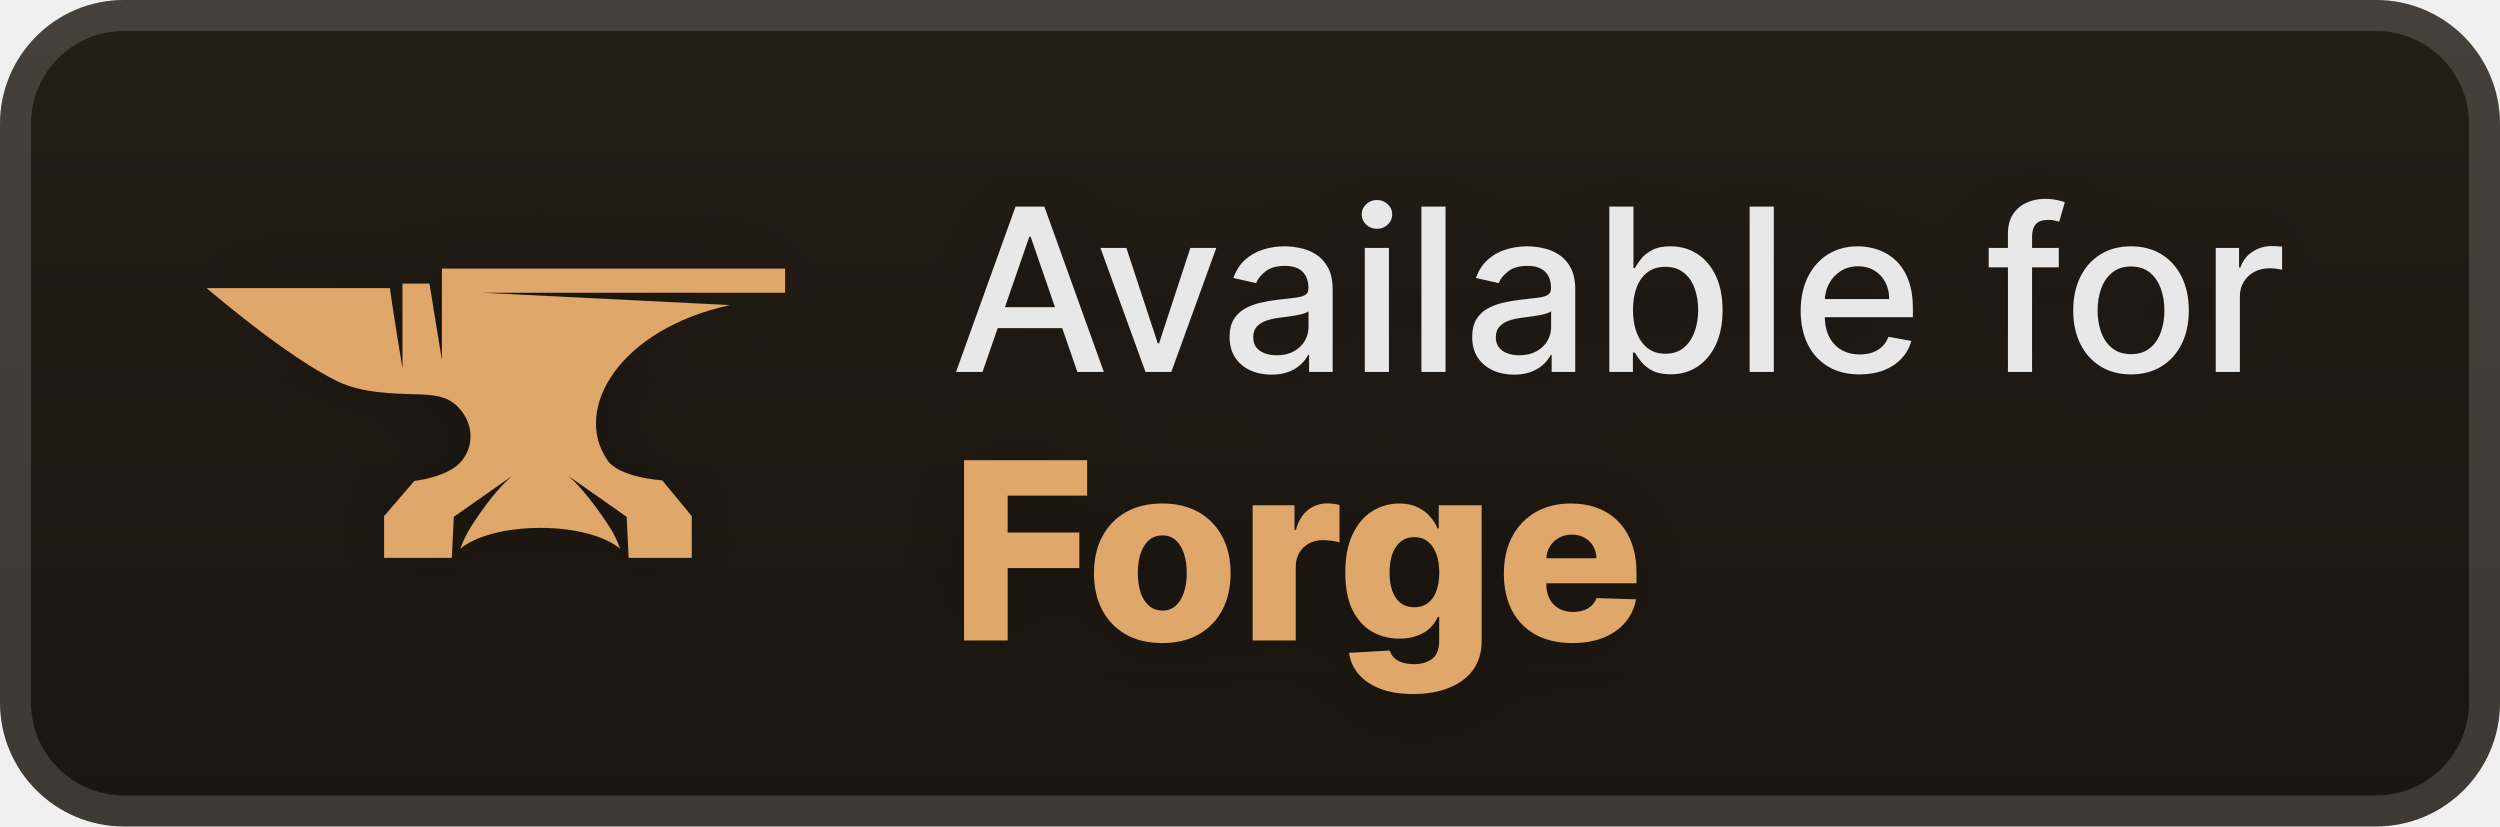
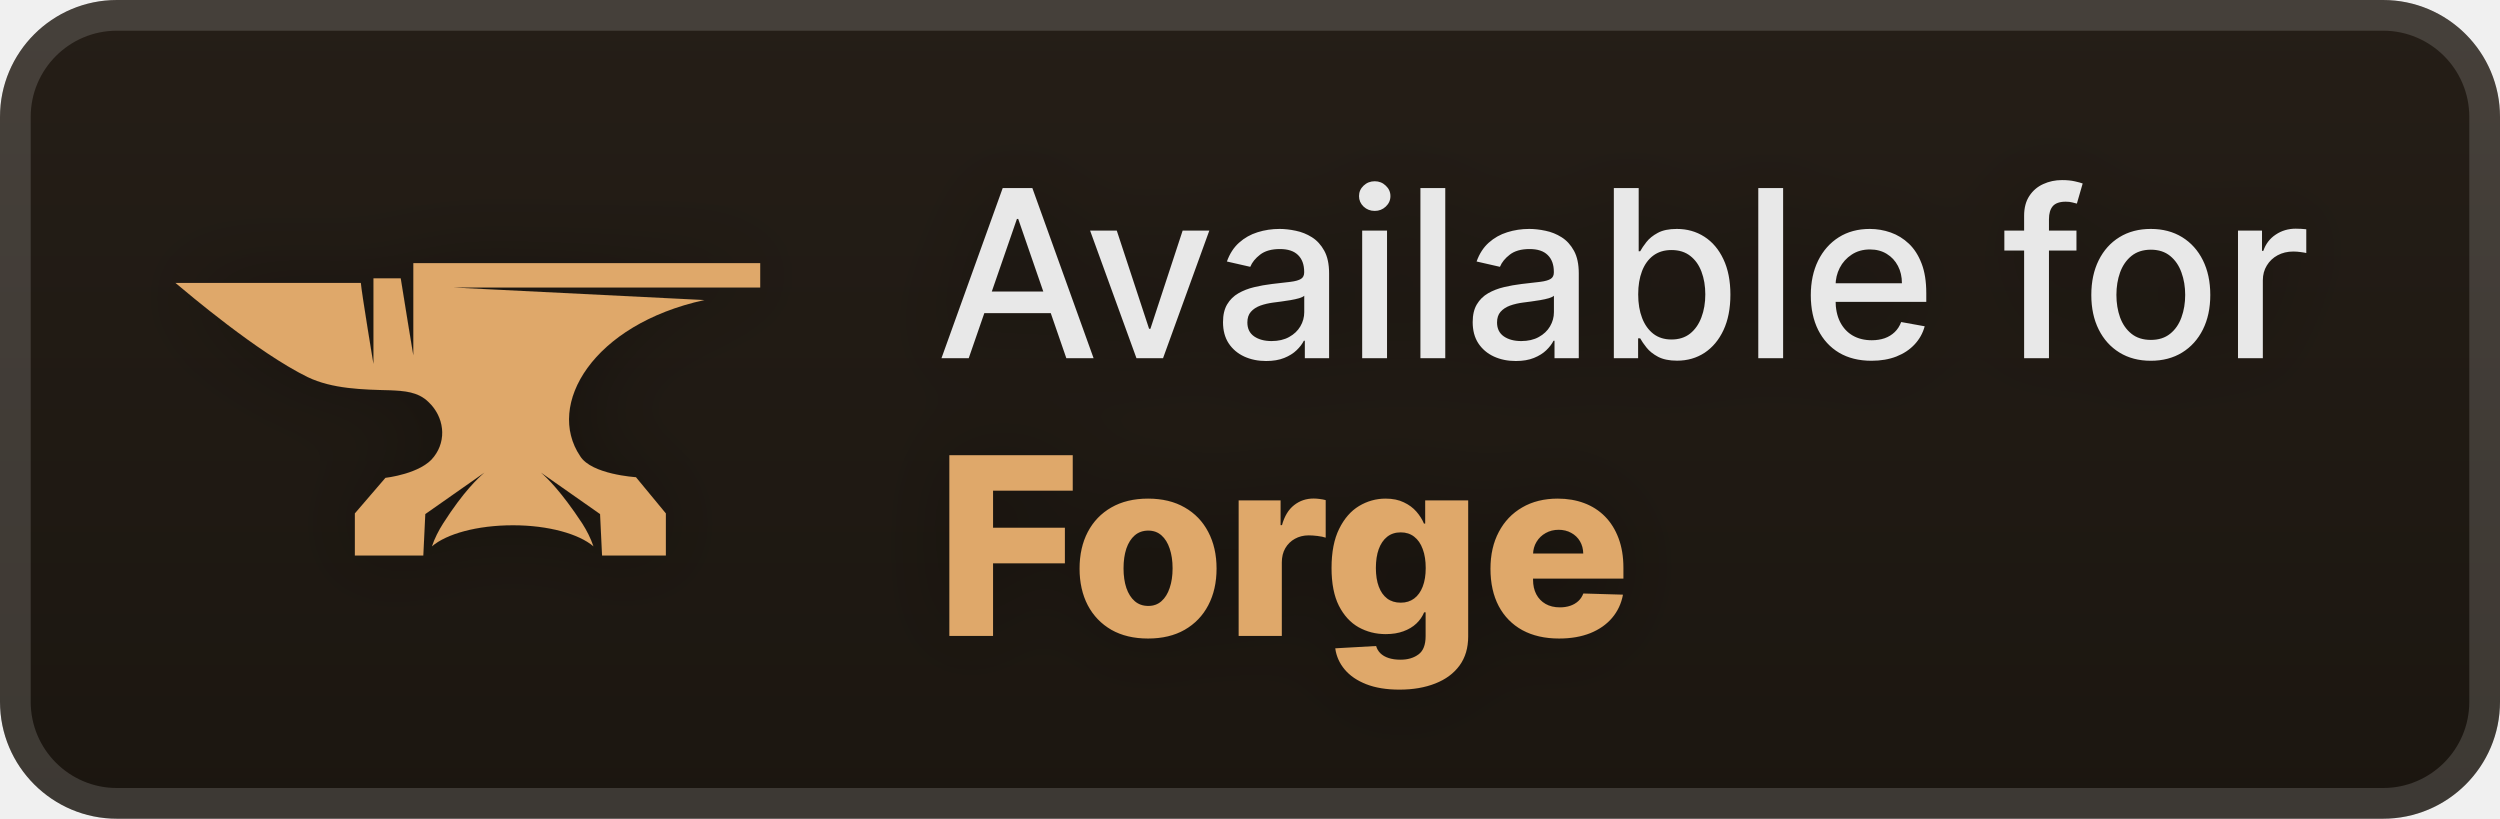
- <svg xmlns="http://www.w3.org/2000/svg" width="121" height="40" viewBox="0 0 121 40" fill="none">
-   <rect x="-0" y="-1.52588e-05" width="121" height="40" rx="6" fill="url(#paint0_linear_28_932)" />
+ <svg xmlns="http://www.w3.org/2000/svg" width="171" height="56" viewBox="0 0 171 56" fill="none">
+   <rect x="-0" y="-1.52588e-05" width="171" height="56" rx="8" fill="url(#paint0_linear_28_932)" />
  <g filter="url(#filter0_d_28_932)">
-     <path d="M35.327 14.766L23.3 14.167H38V13H21.39V15.459V17.414C21.39 17.446 20.913 14.545 20.786 13.725H19.481V15.869V17.824C19.481 17.856 18.909 14.387 18.877 13.946C15.568 13.946 10 13.946 10 13.946C10.604 14.45 13.945 17.288 16.331 18.455C17.509 19.023 18.972 19.054 20.277 19.086C20.945 19.117 21.613 19.149 22.122 19.653C22.854 20.347 23.013 21.45 22.377 22.27C21.772 23.09 20.054 23.279 20.054 23.279L18.59 24.982V27H21.868L21.963 25.014L24.795 23.027C24.509 23.279 23.809 23.91 22.822 25.455C22.6 25.802 22.409 26.18 22.281 26.558C22.981 25.959 24.445 25.549 26.163 25.549C27.85 25.549 29.313 25.959 30.013 26.558C29.886 26.18 29.695 25.802 29.472 25.455C28.454 23.91 27.786 23.279 27.5 23.027L30.331 25.014L30.427 27H33.481V24.982L32.05 23.248C32.05 23.248 29.918 23.122 29.377 22.239C27.722 19.779 29.981 15.932 35.327 14.766Z" fill="#DFA86A" />
+     <path d="M48.181 20.523L31 19.667H51.999V18H28.272V21.514V24.306C28.272 24.351 27.59 20.207 27.409 19.036H25.545V22.099V24.892C25.545 24.937 24.727 19.982 24.681 19.351C19.954 19.351 11.999 19.351 11.999 19.351C12.863 20.072 17.636 24.126 21.045 25.793C22.727 26.604 24.818 26.649 26.681 26.694C27.636 26.739 28.59 26.784 29.318 27.505C30.363 28.495 30.59 30.072 29.681 31.243C28.818 32.414 26.363 32.685 26.363 32.685L24.272 35.117V38H28.954L29.09 35.162L33.136 32.324C32.727 32.685 31.727 33.586 30.318 35.793C30 36.288 29.727 36.829 29.545 37.369C30.545 36.514 32.636 35.928 35.09 35.928C37.499 35.928 39.59 36.514 40.59 37.369C40.409 36.829 40.136 36.288 39.818 35.793C38.363 33.586 37.409 32.685 36.999 32.324L41.045 35.162L41.181 38H45.545V35.117L43.499 32.64C43.499 32.64 40.454 32.459 39.681 31.198C37.318 27.685 40.545 22.189 48.181 20.523Z" fill="#DFA86A" />
  </g>
  <g filter="url(#filter1_d_28_932)">
-     <path d="M47.554 18H46.273L49.152 10H50.547L53.425 18H52.144L49.882 11.453H49.82L47.554 18ZM47.769 14.867H51.925V15.883H47.769V14.867ZM58.868 12L56.692 18H55.442L53.262 12H54.516L56.036 16.617H56.098L57.614 12H58.868ZM61.54 18.133C61.16 18.133 60.816 18.062 60.508 17.922C60.201 17.779 59.958 17.572 59.778 17.301C59.601 17.03 59.512 16.698 59.512 16.305C59.512 15.966 59.577 15.688 59.708 15.469C59.838 15.25 60.014 15.077 60.235 14.949C60.456 14.822 60.704 14.725 60.977 14.66C61.251 14.595 61.529 14.546 61.813 14.512C62.172 14.47 62.464 14.436 62.688 14.41C62.912 14.382 63.075 14.336 63.176 14.273C63.278 14.211 63.329 14.109 63.329 13.969V13.941C63.329 13.6 63.232 13.336 63.04 13.148C62.85 12.961 62.566 12.867 62.188 12.867C61.795 12.867 61.485 12.954 61.258 13.129C61.035 13.301 60.88 13.492 60.794 13.703L59.696 13.453C59.826 13.088 60.016 12.794 60.266 12.57C60.519 12.344 60.809 12.18 61.137 12.078C61.465 11.974 61.81 11.922 62.172 11.922C62.412 11.922 62.666 11.95 62.934 12.008C63.205 12.062 63.458 12.164 63.692 12.312C63.929 12.461 64.123 12.673 64.274 12.949C64.425 13.223 64.501 13.578 64.501 14.016V18H63.36V17.18H63.313C63.238 17.331 63.124 17.479 62.973 17.625C62.822 17.771 62.628 17.892 62.391 17.988C62.154 18.085 61.87 18.133 61.54 18.133ZM61.794 17.195C62.117 17.195 62.392 17.131 62.622 17.004C62.853 16.876 63.029 16.71 63.149 16.504C63.271 16.296 63.333 16.073 63.333 15.836V15.062C63.291 15.104 63.21 15.143 63.09 15.18C62.973 15.213 62.839 15.243 62.688 15.27C62.537 15.293 62.39 15.315 62.247 15.336C62.103 15.354 61.984 15.37 61.887 15.383C61.661 15.411 61.454 15.46 61.266 15.527C61.081 15.595 60.933 15.693 60.821 15.82C60.712 15.945 60.657 16.112 60.657 16.32C60.657 16.609 60.764 16.828 60.977 16.977C61.191 17.122 61.463 17.195 61.794 17.195ZM66.056 18V12H67.224V18H66.056ZM66.646 11.074C66.443 11.074 66.269 11.007 66.123 10.871C65.979 10.733 65.908 10.569 65.908 10.379C65.908 10.186 65.979 10.022 66.123 9.887C66.269 9.749 66.443 9.68 66.646 9.68C66.849 9.68 67.022 9.749 67.166 9.887C67.311 10.022 67.384 10.186 67.384 10.379C67.384 10.569 67.311 10.733 67.166 10.871C67.022 11.007 66.849 11.074 66.646 11.074ZM69.963 10V18H68.796V10H69.963ZM73.281 18.133C72.901 18.133 72.557 18.062 72.25 17.922C71.942 17.779 71.699 17.572 71.519 17.301C71.342 17.03 71.254 16.698 71.254 16.305C71.254 15.966 71.319 15.688 71.449 15.469C71.579 15.25 71.755 15.077 71.976 14.949C72.198 14.822 72.445 14.725 72.718 14.66C72.992 14.595 73.27 14.546 73.554 14.512C73.914 14.47 74.205 14.436 74.429 14.41C74.653 14.382 74.816 14.336 74.918 14.273C75.019 14.211 75.07 14.109 75.07 13.969V13.941C75.07 13.6 74.974 13.336 74.781 13.148C74.591 12.961 74.307 12.867 73.929 12.867C73.536 12.867 73.226 12.954 73 13.129C72.776 13.301 72.621 13.492 72.535 13.703L71.437 13.453C71.567 13.088 71.757 12.794 72.007 12.57C72.26 12.344 72.55 12.18 72.879 12.078C73.207 11.974 73.552 11.922 73.914 11.922C74.153 11.922 74.407 11.95 74.675 12.008C74.946 12.062 75.199 12.164 75.433 12.312C75.67 12.461 75.864 12.673 76.015 12.949C76.166 13.223 76.242 13.578 76.242 14.016V18H75.101V17.18H75.054C74.979 17.331 74.865 17.479 74.715 17.625C74.563 17.771 74.369 17.892 74.132 17.988C73.895 18.085 73.612 18.133 73.281 18.133ZM73.535 17.195C73.858 17.195 74.134 17.131 74.363 17.004C74.595 16.876 74.77 16.71 74.89 16.504C75.013 16.296 75.074 16.073 75.074 15.836V15.062C75.032 15.104 74.951 15.143 74.832 15.18C74.715 15.213 74.58 15.243 74.429 15.27C74.278 15.293 74.131 15.315 73.988 15.336C73.845 15.354 73.725 15.37 73.629 15.383C73.402 15.411 73.195 15.46 73.007 15.527C72.823 15.595 72.674 15.693 72.562 15.82C72.453 15.945 72.398 16.112 72.398 16.32C72.398 16.609 72.505 16.828 72.718 16.977C72.932 17.122 73.204 17.195 73.535 17.195ZM77.891 18V10H79.059V12.973H79.129C79.197 12.848 79.295 12.703 79.422 12.539C79.55 12.375 79.727 12.232 79.954 12.109C80.18 11.984 80.48 11.922 80.852 11.922C81.337 11.922 81.769 12.044 82.149 12.289C82.529 12.534 82.827 12.887 83.044 13.348C83.262 13.809 83.372 14.363 83.372 15.012C83.372 15.66 83.264 16.216 83.047 16.68C82.831 17.141 82.534 17.496 82.157 17.746C81.779 17.994 81.348 18.117 80.864 18.117C80.499 18.117 80.201 18.056 79.969 17.934C79.74 17.811 79.561 17.668 79.43 17.504C79.3 17.34 79.2 17.194 79.129 17.066H79.032V18H77.891ZM79.036 15C79.036 15.422 79.097 15.792 79.219 16.109C79.342 16.427 79.519 16.676 79.751 16.855C79.982 17.032 80.266 17.121 80.602 17.121C80.951 17.121 81.243 17.029 81.477 16.844C81.712 16.656 81.889 16.402 82.008 16.082C82.131 15.762 82.192 15.401 82.192 15C82.192 14.604 82.132 14.249 82.012 13.934C81.895 13.618 81.718 13.37 81.481 13.188C81.247 13.005 80.954 12.914 80.602 12.914C80.264 12.914 79.977 13.001 79.743 13.176C79.511 13.35 79.335 13.594 79.215 13.906C79.096 14.219 79.036 14.583 79.036 15ZM85.851 10V18H84.683V10H85.851ZM90.008 18.121C89.417 18.121 88.908 17.995 88.481 17.742C88.057 17.487 87.728 17.129 87.497 16.668C87.267 16.204 87.153 15.661 87.153 15.039C87.153 14.425 87.267 13.883 87.497 13.414C87.728 12.945 88.051 12.579 88.465 12.316C88.882 12.053 89.369 11.922 89.926 11.922C90.265 11.922 90.593 11.978 90.911 12.09C91.228 12.202 91.514 12.378 91.766 12.617C92.019 12.857 92.218 13.168 92.364 13.551C92.51 13.931 92.583 14.393 92.583 14.938V15.351H87.813V14.476H91.438C91.438 14.169 91.376 13.897 91.251 13.66C91.126 13.421 90.95 13.232 90.723 13.094C90.499 12.956 90.236 12.887 89.934 12.887C89.606 12.887 89.32 12.967 89.075 13.129C88.833 13.288 88.645 13.496 88.512 13.754C88.382 14.009 88.317 14.286 88.317 14.586V15.27C88.317 15.671 88.387 16.012 88.528 16.293C88.671 16.574 88.87 16.789 89.126 16.938C89.381 17.083 89.679 17.156 90.02 17.156C90.242 17.156 90.443 17.125 90.626 17.062C90.808 16.997 90.965 16.901 91.098 16.773C91.231 16.646 91.333 16.488 91.403 16.301L92.508 16.5C92.42 16.826 92.261 17.111 92.032 17.355C91.805 17.598 91.52 17.786 91.176 17.922C90.835 18.055 90.446 18.121 90.008 18.121ZM99.645 12V12.938H96.254V12H99.645ZM97.184 18V11.305C97.184 10.93 97.266 10.618 97.43 10.371C97.594 10.121 97.812 9.935 98.083 9.812C98.353 9.687 98.648 9.625 98.965 9.625C99.2 9.625 99.4 9.645 99.567 9.684C99.734 9.72 99.857 9.754 99.938 9.785L99.665 10.73C99.61 10.715 99.54 10.697 99.454 10.676C99.368 10.652 99.264 10.641 99.141 10.641C98.857 10.641 98.654 10.711 98.532 10.851C98.412 10.992 98.352 11.195 98.352 11.461V18H97.184ZM103.141 18.121C102.579 18.121 102.088 17.992 101.669 17.734C101.249 17.477 100.924 17.116 100.692 16.652C100.46 16.189 100.344 15.647 100.344 15.027C100.344 14.405 100.46 13.861 100.692 13.395C100.924 12.928 101.249 12.566 101.669 12.309C102.088 12.051 102.579 11.922 103.141 11.922C103.704 11.922 104.195 12.051 104.614 12.309C105.033 12.566 105.359 12.928 105.59 13.395C105.822 13.861 105.938 14.405 105.938 15.027C105.938 15.647 105.822 16.189 105.59 16.652C105.359 17.116 105.033 17.477 104.614 17.734C104.195 17.992 103.704 18.121 103.141 18.121ZM103.145 17.141C103.51 17.141 103.812 17.044 104.051 16.852C104.291 16.659 104.468 16.402 104.583 16.082C104.7 15.762 104.758 15.409 104.758 15.023C104.758 14.641 104.7 14.289 104.583 13.969C104.468 13.646 104.291 13.387 104.051 13.191C103.812 12.996 103.51 12.898 103.145 12.898C102.778 12.898 102.473 12.996 102.231 13.191C101.991 13.387 101.813 13.646 101.696 13.969C101.581 14.289 101.524 14.641 101.524 15.023C101.524 15.409 101.581 15.762 101.696 16.082C101.813 16.402 101.991 16.659 102.231 16.852C102.473 17.044 102.778 17.141 103.145 17.141ZM107.242 18V12H108.371V12.953H108.433C108.543 12.63 108.735 12.376 109.011 12.191C109.29 12.004 109.605 11.91 109.957 11.91C110.03 11.91 110.116 11.913 110.214 11.918C110.316 11.923 110.395 11.93 110.453 11.938V13.055C110.406 13.042 110.323 13.027 110.203 13.012C110.083 12.993 109.963 12.984 109.843 12.984C109.567 12.984 109.321 13.043 109.105 13.16C108.892 13.275 108.722 13.435 108.597 13.641C108.472 13.844 108.41 14.075 108.41 14.336V18H107.242Z" fill="#E8E8E8" />
-     <path d="M46.66 31V22.273H52.617V23.986H48.77V25.776H52.238V27.493H48.77V31H46.66ZM56.255 31.124C55.567 31.124 54.976 30.983 54.482 30.702C53.99 30.418 53.611 30.023 53.344 29.517C53.08 29.009 52.948 28.419 52.948 27.749C52.948 27.075 53.08 26.486 53.344 25.98C53.611 25.472 53.99 25.077 54.482 24.795C54.976 24.511 55.567 24.369 56.255 24.369C56.942 24.369 57.532 24.511 58.023 24.795C58.517 25.077 58.897 25.472 59.161 25.98C59.428 26.486 59.561 27.075 59.561 27.749C59.561 28.419 59.428 29.009 59.161 29.517C58.897 30.023 58.517 30.418 58.023 30.702C57.532 30.983 56.942 31.124 56.255 31.124ZM56.267 29.551C56.517 29.551 56.729 29.474 56.902 29.321C57.076 29.168 57.208 28.954 57.299 28.682C57.392 28.409 57.439 28.094 57.439 27.736C57.439 27.372 57.392 27.054 57.299 26.781C57.208 26.509 57.076 26.295 56.902 26.142C56.729 25.989 56.517 25.912 56.267 25.912C56.009 25.912 55.79 25.989 55.611 26.142C55.435 26.295 55.3 26.509 55.206 26.781C55.115 27.054 55.07 27.372 55.07 27.736C55.07 28.094 55.115 28.409 55.206 28.682C55.3 28.954 55.435 29.168 55.611 29.321C55.79 29.474 56.009 29.551 56.267 29.551ZM60.629 31V24.454H62.653V25.648H62.721C62.84 25.216 63.035 24.895 63.305 24.685C63.575 24.472 63.889 24.365 64.247 24.365C64.343 24.365 64.443 24.372 64.545 24.386C64.647 24.398 64.743 24.416 64.831 24.442V26.253C64.731 26.219 64.6 26.192 64.439 26.172C64.279 26.152 64.137 26.142 64.012 26.142C63.765 26.142 63.542 26.197 63.343 26.308C63.147 26.416 62.992 26.568 62.879 26.764C62.768 26.957 62.713 27.185 62.713 27.446V31H60.629ZM68.391 33.591C67.769 33.591 67.236 33.504 66.793 33.331C66.35 33.158 66.002 32.92 65.749 32.619C65.496 32.318 65.344 31.977 65.293 31.597L67.266 31.486C67.303 31.619 67.371 31.736 67.471 31.835C67.573 31.935 67.705 32.011 67.867 32.065C68.032 32.119 68.225 32.146 68.446 32.146C68.796 32.146 69.084 32.061 69.311 31.891C69.541 31.723 69.657 31.429 69.657 31.009V29.858H69.584C69.502 30.06 69.377 30.24 69.209 30.399C69.041 30.558 68.833 30.683 68.583 30.774C68.336 30.865 68.052 30.91 67.731 30.91C67.253 30.91 66.816 30.8 66.418 30.578C66.023 30.354 65.706 30.007 65.468 29.538C65.232 29.067 65.114 28.46 65.114 27.719C65.114 26.954 65.236 26.325 65.481 25.831C65.725 25.334 66.044 24.966 66.439 24.727C66.837 24.489 67.264 24.369 67.722 24.369C68.066 24.369 68.36 24.429 68.604 24.548C68.851 24.665 69.054 24.815 69.213 25C69.373 25.185 69.493 25.376 69.576 25.575H69.635V24.454H71.711V31.026C71.711 31.579 71.571 32.047 71.293 32.428C71.014 32.808 70.625 33.097 70.125 33.293C69.625 33.492 69.047 33.591 68.391 33.591ZM68.455 29.393C68.708 29.393 68.924 29.327 69.103 29.193C69.282 29.06 69.419 28.868 69.516 28.618C69.613 28.368 69.661 28.068 69.661 27.719C69.661 27.364 69.613 27.058 69.516 26.802C69.422 26.544 69.284 26.345 69.103 26.206C68.924 26.067 68.708 25.997 68.455 25.997C68.196 25.997 67.978 26.068 67.799 26.21C67.62 26.352 67.483 26.552 67.389 26.811C67.299 27.067 67.253 27.369 67.253 27.719C67.253 28.068 67.3 28.368 67.394 28.618C67.488 28.868 67.623 29.06 67.799 29.193C67.978 29.327 68.196 29.393 68.455 29.393ZM76.099 31.124C75.414 31.124 74.823 30.989 74.326 30.719C73.832 30.446 73.451 30.058 73.184 29.555C72.92 29.05 72.788 28.449 72.788 27.753C72.788 27.077 72.921 26.486 73.188 25.98C73.455 25.472 73.832 25.077 74.317 24.795C74.803 24.511 75.376 24.369 76.035 24.369C76.501 24.369 76.927 24.442 77.313 24.587C77.7 24.732 78.033 24.946 78.315 25.23C78.596 25.514 78.815 25.865 78.971 26.283C79.127 26.697 79.205 27.173 79.205 27.71V28.23H73.516V27.02H77.266C77.263 26.798 77.211 26.601 77.109 26.427C77.006 26.254 76.866 26.119 76.687 26.023C76.511 25.923 76.308 25.874 76.077 25.874C75.844 25.874 75.636 25.926 75.451 26.031C75.266 26.134 75.12 26.274 75.012 26.453C74.904 26.629 74.847 26.829 74.842 27.054V28.285C74.842 28.552 74.894 28.787 74.999 28.989C75.104 29.188 75.254 29.342 75.447 29.453C75.64 29.564 75.87 29.619 76.137 29.619C76.322 29.619 76.489 29.594 76.64 29.543C76.79 29.491 76.92 29.416 77.028 29.317C77.136 29.217 77.217 29.095 77.271 28.95L79.184 29.006C79.104 29.435 78.93 29.808 78.66 30.126C78.393 30.442 78.042 30.688 77.607 30.864C77.173 31.037 76.67 31.124 76.099 31.124Z" fill="#DFA86A" />
+     <path d="M66.261 24.5H64.397L68.585 12.864H70.613L74.801 24.5H72.937L69.647 14.977H69.556L66.261 24.5ZM66.573 19.943H72.619V21.42H66.573V19.943ZM82.717 15.773L79.552 24.5H77.734L74.563 15.773H76.387L78.597 22.489H78.688L80.893 15.773H82.717ZM86.603 24.693C86.05 24.693 85.55 24.591 85.103 24.386C84.656 24.178 84.302 23.877 84.041 23.483C83.783 23.089 83.654 22.606 83.654 22.034C83.654 21.542 83.749 21.136 83.938 20.818C84.128 20.5 84.383 20.248 84.706 20.062C85.027 19.877 85.387 19.737 85.785 19.642C86.183 19.547 86.588 19.475 87.001 19.426C87.524 19.366 87.948 19.316 88.274 19.278C88.599 19.237 88.836 19.17 88.984 19.079C89.132 18.989 89.206 18.841 89.206 18.636V18.597C89.206 18.1 89.065 17.716 88.785 17.443C88.508 17.17 88.096 17.034 87.546 17.034C86.974 17.034 86.524 17.161 86.194 17.415C85.868 17.665 85.643 17.943 85.518 18.25L83.921 17.886C84.111 17.356 84.387 16.928 84.751 16.602C85.118 16.273 85.541 16.034 86.018 15.886C86.495 15.735 86.997 15.659 87.524 15.659C87.872 15.659 88.242 15.701 88.632 15.784C89.025 15.864 89.393 16.011 89.734 16.227C90.079 16.443 90.361 16.752 90.581 17.153C90.8 17.551 90.91 18.068 90.91 18.704V24.5H89.251V23.307H89.183C89.073 23.526 88.908 23.742 88.688 23.954C88.469 24.167 88.186 24.343 87.842 24.483C87.497 24.623 87.084 24.693 86.603 24.693ZM86.972 23.329C87.442 23.329 87.844 23.237 88.177 23.051C88.514 22.866 88.77 22.623 88.944 22.324C89.122 22.021 89.211 21.697 89.211 21.352V20.227C89.15 20.288 89.033 20.345 88.859 20.398C88.688 20.447 88.493 20.491 88.274 20.528C88.054 20.562 87.84 20.595 87.632 20.625C87.423 20.651 87.249 20.674 87.109 20.693C86.779 20.735 86.478 20.805 86.206 20.903C85.936 21.002 85.721 21.144 85.558 21.329C85.399 21.511 85.319 21.754 85.319 22.057C85.319 22.477 85.474 22.795 85.785 23.011C86.096 23.224 86.492 23.329 86.972 23.329ZM93.173 24.5V15.773H94.872V24.5H93.173ZM94.031 14.426C93.735 14.426 93.481 14.328 93.269 14.131C93.061 13.93 92.957 13.691 92.957 13.415C92.957 13.134 93.061 12.896 93.269 12.699C93.481 12.498 93.735 12.398 94.031 12.398C94.326 12.398 94.578 12.498 94.786 12.699C94.999 12.896 95.105 13.134 95.105 13.415C95.105 13.691 94.999 13.93 94.786 14.131C94.578 14.328 94.326 14.426 94.031 14.426ZM98.856 12.864V24.5H97.157V12.864H98.856ZM103.681 24.693C103.128 24.693 102.628 24.591 102.181 24.386C101.734 24.178 101.38 23.877 101.119 23.483C100.861 23.089 100.732 22.606 100.732 22.034C100.732 21.542 100.827 21.136 101.017 20.818C101.206 20.5 101.462 20.248 101.784 20.062C102.106 19.877 102.465 19.737 102.863 19.642C103.261 19.547 103.666 19.475 104.079 19.426C104.602 19.366 105.026 19.316 105.352 19.278C105.678 19.237 105.914 19.17 106.062 19.079C106.21 18.989 106.284 18.841 106.284 18.636V18.597C106.284 18.1 106.143 17.716 105.863 17.443C105.587 17.17 105.174 17.034 104.624 17.034C104.053 17.034 103.602 17.161 103.272 17.415C102.946 17.665 102.721 17.943 102.596 18.25L101 17.886C101.189 17.356 101.465 16.928 101.829 16.602C102.196 16.273 102.619 16.034 103.096 15.886C103.573 15.735 104.075 15.659 104.602 15.659C104.95 15.659 105.32 15.701 105.71 15.784C106.104 15.864 106.471 16.011 106.812 16.227C107.157 16.443 107.439 16.752 107.659 17.153C107.878 17.551 107.988 18.068 107.988 18.704V24.5H106.329V23.307H106.261C106.151 23.526 105.986 23.742 105.767 23.954C105.547 24.167 105.265 24.343 104.92 24.483C104.575 24.623 104.162 24.693 103.681 24.693ZM104.051 23.329C104.52 23.329 104.922 23.237 105.255 23.051C105.592 22.866 105.848 22.623 106.022 22.324C106.2 22.021 106.289 21.697 106.289 21.352V20.227C106.229 20.288 106.111 20.345 105.937 20.398C105.767 20.447 105.571 20.491 105.352 20.528C105.132 20.562 104.918 20.595 104.71 20.625C104.501 20.651 104.327 20.674 104.187 20.693C103.857 20.735 103.556 20.805 103.284 20.903C103.015 21.002 102.799 21.144 102.636 21.329C102.477 21.511 102.397 21.754 102.397 22.057C102.397 22.477 102.553 22.795 102.863 23.011C103.174 23.224 103.57 23.329 104.051 23.329ZM110.387 24.5V12.864H112.086V17.188H112.188C112.287 17.006 112.429 16.795 112.615 16.557C112.8 16.318 113.058 16.11 113.387 15.932C113.717 15.75 114.152 15.659 114.694 15.659C115.399 15.659 116.027 15.837 116.58 16.193C117.133 16.549 117.567 17.062 117.882 17.733C118.2 18.403 118.359 19.21 118.359 20.153C118.359 21.097 118.202 21.905 117.887 22.579C117.573 23.25 117.141 23.767 116.592 24.131C116.043 24.491 115.416 24.67 114.711 24.67C114.181 24.67 113.747 24.581 113.41 24.403C113.077 24.225 112.815 24.017 112.626 23.778C112.437 23.54 112.291 23.328 112.188 23.142H112.046V24.5H110.387ZM112.052 20.136C112.052 20.75 112.141 21.288 112.319 21.75C112.497 22.212 112.755 22.574 113.092 22.835C113.429 23.093 113.842 23.222 114.33 23.222C114.838 23.222 115.262 23.087 115.603 22.818C115.944 22.545 116.202 22.176 116.376 21.71C116.554 21.244 116.643 20.72 116.643 20.136C116.643 19.561 116.556 19.044 116.382 18.585C116.211 18.127 115.954 17.765 115.609 17.5C115.268 17.235 114.842 17.102 114.33 17.102C113.838 17.102 113.421 17.229 113.08 17.483C112.743 17.737 112.488 18.091 112.313 18.545C112.139 19 112.052 19.53 112.052 20.136ZM121.965 12.864V24.5H120.267V12.864H121.965ZM128.012 24.676C127.152 24.676 126.412 24.492 125.791 24.125C125.173 23.754 124.696 23.233 124.359 22.562C124.026 21.888 123.859 21.099 123.859 20.193C123.859 19.299 124.026 18.511 124.359 17.829C124.696 17.148 125.166 16.616 125.768 16.233C126.374 15.85 127.082 15.659 127.893 15.659C128.385 15.659 128.863 15.741 129.325 15.903C129.787 16.066 130.202 16.322 130.569 16.67C130.937 17.019 131.226 17.472 131.438 18.028C131.651 18.581 131.757 19.254 131.757 20.045V20.648H124.819V19.375H130.092C130.092 18.928 130.001 18.532 129.819 18.188C129.637 17.839 129.382 17.564 129.052 17.364C128.726 17.163 128.344 17.062 127.904 17.062C127.427 17.062 127.01 17.18 126.654 17.415C126.302 17.646 126.029 17.949 125.836 18.324C125.647 18.695 125.552 19.099 125.552 19.534V20.528C125.552 21.112 125.654 21.608 125.859 22.017C126.067 22.426 126.357 22.739 126.728 22.954C127.099 23.167 127.533 23.273 128.029 23.273C128.351 23.273 128.645 23.227 128.91 23.136C129.175 23.042 129.404 22.901 129.598 22.716C129.791 22.53 129.938 22.301 130.041 22.028L131.649 22.318C131.52 22.792 131.289 23.206 130.955 23.562C130.626 23.915 130.211 24.189 129.711 24.386C129.215 24.579 128.649 24.676 128.012 24.676ZM142.029 15.773V17.136H137.098V15.773H142.029ZM138.45 24.5V14.761C138.45 14.216 138.569 13.763 138.808 13.403C139.046 13.04 139.363 12.769 139.757 12.591C140.151 12.409 140.579 12.318 141.041 12.318C141.382 12.318 141.673 12.347 141.916 12.403C142.158 12.456 142.338 12.506 142.455 12.551L142.058 13.926C141.978 13.903 141.876 13.877 141.751 13.847C141.626 13.812 141.474 13.795 141.296 13.795C140.883 13.795 140.588 13.898 140.41 14.102C140.236 14.307 140.149 14.602 140.149 14.989V24.5H138.45ZM147.115 24.676C146.296 24.676 145.582 24.489 144.972 24.114C144.363 23.739 143.889 23.214 143.552 22.54C143.215 21.866 143.046 21.078 143.046 20.176C143.046 19.271 143.215 18.479 143.552 17.801C143.889 17.123 144.363 16.597 144.972 16.222C145.582 15.847 146.296 15.659 147.115 15.659C147.933 15.659 148.647 15.847 149.257 16.222C149.866 16.597 150.34 17.123 150.677 17.801C151.014 18.479 151.183 19.271 151.183 20.176C151.183 21.078 151.014 21.866 150.677 22.54C150.34 23.214 149.866 23.739 149.257 24.114C148.647 24.489 147.933 24.676 147.115 24.676ZM147.12 23.25C147.651 23.25 148.09 23.11 148.438 22.829C148.787 22.549 149.044 22.176 149.211 21.71C149.382 21.244 149.467 20.731 149.467 20.17C149.467 19.614 149.382 19.102 149.211 18.636C149.044 18.167 148.787 17.79 148.438 17.506C148.09 17.222 147.651 17.079 147.12 17.079C146.586 17.079 146.143 17.222 145.791 17.506C145.442 17.79 145.183 18.167 145.012 18.636C144.846 19.102 144.762 19.614 144.762 20.17C144.762 20.731 144.846 21.244 145.012 21.71C145.183 22.176 145.442 22.549 145.791 22.829C146.143 23.11 146.586 23.25 147.12 23.25ZM153.079 24.5V15.773H154.721V17.159H154.812C154.971 16.689 155.251 16.32 155.653 16.051C156.058 15.778 156.517 15.642 157.028 15.642C157.134 15.642 157.259 15.646 157.403 15.653C157.551 15.661 157.666 15.67 157.749 15.682V17.307C157.681 17.288 157.56 17.267 157.386 17.244C157.212 17.218 157.037 17.204 156.863 17.204C156.462 17.204 156.104 17.29 155.789 17.46C155.479 17.627 155.232 17.86 155.051 18.159C154.869 18.454 154.778 18.792 154.778 19.17V24.5H153.079Z" fill="#E8E8E8" />
+     <path d="M64.935 43.5V31.136H73.375V33.563H67.924V36.099H72.838V38.532H67.924V43.5H64.935ZM78.527 43.675C77.553 43.675 76.716 43.476 76.016 43.077C75.32 42.675 74.782 42.115 74.404 41.399C74.03 40.679 73.843 39.844 73.843 38.894C73.843 37.94 74.03 37.105 74.404 36.389C74.782 35.668 75.32 35.109 76.016 34.71C76.716 34.308 77.553 34.106 78.527 34.106C79.501 34.106 80.337 34.308 81.033 34.71C81.733 35.109 82.27 35.668 82.645 36.389C83.023 37.105 83.212 37.94 83.212 38.894C83.212 39.844 83.023 40.679 82.645 41.399C82.27 42.115 81.733 42.675 81.033 43.077C80.337 43.476 79.501 43.675 78.527 43.675ZM78.546 41.447C78.9 41.447 79.2 41.339 79.445 41.121C79.691 40.904 79.878 40.602 80.006 40.216C80.139 39.83 80.206 39.383 80.206 38.876C80.206 38.361 80.139 37.91 80.006 37.523C79.878 37.137 79.691 36.835 79.445 36.618C79.2 36.401 78.9 36.292 78.546 36.292C78.179 36.292 77.869 36.401 77.616 36.618C77.366 36.835 77.175 37.137 77.042 37.523C76.913 37.91 76.849 38.361 76.849 38.876C76.849 39.383 76.913 39.83 77.042 40.216C77.175 40.602 77.366 40.904 77.616 41.121C77.869 41.339 78.179 41.447 78.546 41.447ZM84.724 43.5V34.227H87.592V35.918H87.688C87.858 35.306 88.133 34.851 88.516 34.553C88.898 34.251 89.343 34.1 89.85 34.1C89.987 34.1 90.127 34.111 90.272 34.131C90.417 34.147 90.552 34.173 90.677 34.209V36.775C90.536 36.727 90.351 36.688 90.121 36.66C89.896 36.632 89.695 36.618 89.518 36.618C89.168 36.618 88.852 36.696 88.57 36.853C88.292 37.006 88.073 37.222 87.912 37.499C87.755 37.773 87.676 38.095 87.676 38.465V43.5H84.724ZM95.721 47.17C94.839 47.17 94.085 47.048 93.457 46.802C92.829 46.557 92.336 46.221 91.978 45.794C91.62 45.367 91.404 44.884 91.332 44.345L94.127 44.188C94.179 44.377 94.276 44.542 94.417 44.683C94.561 44.824 94.749 44.933 94.978 45.009C95.211 45.086 95.485 45.124 95.799 45.124C96.294 45.124 96.703 45.003 97.025 44.762C97.35 44.524 97.513 44.108 97.513 43.512V41.882H97.411C97.294 42.168 97.117 42.423 96.88 42.649C96.642 42.874 96.346 43.051 95.992 43.18C95.642 43.309 95.24 43.373 94.785 43.373C94.109 43.373 93.489 43.216 92.925 42.902C92.366 42.584 91.917 42.093 91.579 41.429C91.245 40.761 91.078 39.902 91.078 38.852C91.078 37.769 91.251 36.877 91.597 36.177C91.944 35.473 92.396 34.952 92.956 34.614C93.519 34.276 94.125 34.106 94.773 34.106C95.26 34.106 95.676 34.191 96.022 34.36C96.373 34.525 96.66 34.738 96.886 35C97.111 35.262 97.282 35.533 97.399 35.815H97.483V34.227H100.423V43.536C100.423 44.321 100.226 44.983 99.832 45.522C99.437 46.062 98.886 46.47 98.178 46.748C97.469 47.03 96.65 47.17 95.721 47.17ZM95.811 41.224C96.169 41.224 96.475 41.13 96.729 40.94C96.982 40.751 97.177 40.48 97.314 40.125C97.451 39.771 97.52 39.347 97.52 38.852C97.52 38.349 97.451 37.916 97.314 37.554C97.181 37.187 96.986 36.906 96.729 36.708C96.475 36.511 96.169 36.413 95.811 36.413C95.445 36.413 95.135 36.513 94.881 36.715C94.628 36.916 94.435 37.199 94.302 37.566C94.173 37.928 94.109 38.356 94.109 38.852C94.109 39.347 94.175 39.771 94.308 40.125C94.441 40.48 94.632 40.751 94.881 40.94C95.135 41.13 95.445 41.224 95.811 41.224ZM106.64 43.675C105.67 43.675 104.833 43.484 104.128 43.102C103.428 42.715 102.889 42.166 102.511 41.453C102.136 40.737 101.949 39.886 101.949 38.9C101.949 37.942 102.138 37.105 102.517 36.389C102.895 35.668 103.428 35.109 104.116 34.71C104.805 34.308 105.616 34.106 106.549 34.106C107.209 34.106 107.813 34.209 108.36 34.414C108.908 34.62 109.381 34.923 109.779 35.326C110.177 35.728 110.487 36.225 110.709 36.817C110.93 37.405 111.041 38.079 111.041 38.84V39.576H102.981V37.861H108.294C108.29 37.548 108.215 37.268 108.071 37.022C107.926 36.777 107.727 36.586 107.473 36.449C107.223 36.308 106.936 36.237 106.61 36.237C106.28 36.237 105.984 36.312 105.722 36.461C105.461 36.606 105.253 36.805 105.1 37.059C104.948 37.308 104.867 37.592 104.859 37.91V39.654C104.859 40.033 104.933 40.365 105.082 40.651C105.231 40.932 105.443 41.152 105.716 41.309C105.99 41.465 106.316 41.544 106.694 41.544C106.956 41.544 107.193 41.508 107.407 41.435C107.62 41.363 107.803 41.256 107.956 41.115C108.109 40.974 108.224 40.801 108.3 40.596L111.011 40.675C110.898 41.282 110.65 41.812 110.268 42.262C109.89 42.709 109.393 43.057 108.777 43.307C108.161 43.552 107.449 43.675 106.64 43.675Z" fill="#DFA86A" />
  </g>
-   <rect x="0.75" y="0.75" width="119.5" height="38.5" rx="5.25" stroke="white" stroke-opacity="0.15" stroke-width="1.5" />
+   <rect x="1.05" y="1.05" width="168.9" height="53.9" rx="6.95" stroke="white" stroke-opacity="0.15" stroke-width="2.1" />
  <defs>
-     <filter id="filter0_d_28_932" x="6" y="2" width="36" height="36" filterUnits="userSpaceOnUse" color-interpolation-filters="sRGB">
+     <filter id="filter0_d_28_932" x="6.285" y="2.286" width="51.429" height="51.429" filterUnits="userSpaceOnUse" color-interpolation-filters="sRGB">
      <feFlood flood-opacity="0" result="BackgroundImageFix" />
      <feColorMatrix in="SourceAlpha" type="matrix" values="0 0 0 0 0 0 0 0 0 0 0 0 0 0 0 0 0 0 127 0" result="hardAlpha" />
      <feOffset />
-       <feGaussianBlur stdDeviation="2" />
+       <feGaussianBlur stdDeviation="2.857" />
      <feComposite in2="hardAlpha" operator="out" />
      <feColorMatrix type="matrix" values="0 0 0 0 0 0 0 0 0 0 0 0 0 0 0 0 0 0 0.25 0" />
      <feBlend mode="normal" in2="BackgroundImageFix" result="effect1_dropShadow_28_932" />
      <feBlend mode="normal" in="SourceGraphic" in2="effect1_dropShadow_28_932" result="shape" />
    </filter>
-     <filter id="filter1_d_28_932" x="42" y="3" width="73" height="34.591" filterUnits="userSpaceOnUse" color-interpolation-filters="sRGB">
+     <filter id="filter1_d_28_932" x="58.4" y="3.9" width="106.2" height="48.87" filterUnits="userSpaceOnUse" color-interpolation-filters="sRGB">
      <feFlood flood-opacity="0" result="BackgroundImageFix" />
      <feColorMatrix in="SourceAlpha" type="matrix" values="0 0 0 0 0 0 0 0 0 0 0 0 0 0 0 0 0 0 127 0" result="hardAlpha" />
      <feOffset />
-       <feGaussianBlur stdDeviation="2" />
+       <feGaussianBlur stdDeviation="2.8" />
      <feComposite in2="hardAlpha" operator="out" />
      <feColorMatrix type="matrix" values="0 0 0 0 0 0 0 0 0 0 0 0 0 0 0 0 0 0 0.25 0" />
      <feBlend mode="normal" in2="BackgroundImageFix" result="effect1_dropShadow_28_932" />
      <feBlend mode="normal" in="SourceGraphic" in2="effect1_dropShadow_28_932" result="shape" />
    </filter>
-     <linearGradient id="paint0_linear_28_932" x1="60.5" y1="-1.52588e-05" x2="60.5" y2="40" gradientUnits="userSpaceOnUse">
+     <linearGradient id="paint0_linear_28_932" x1="85.499" y1="-1.52588e-05" x2="85.499" y2="56" gradientUnits="userSpaceOnUse">
      <stop stop-color="#251E17" />
      <stop offset="1" stop-color="#1B1610" />
    </linearGradient>
  </defs>
</svg>
